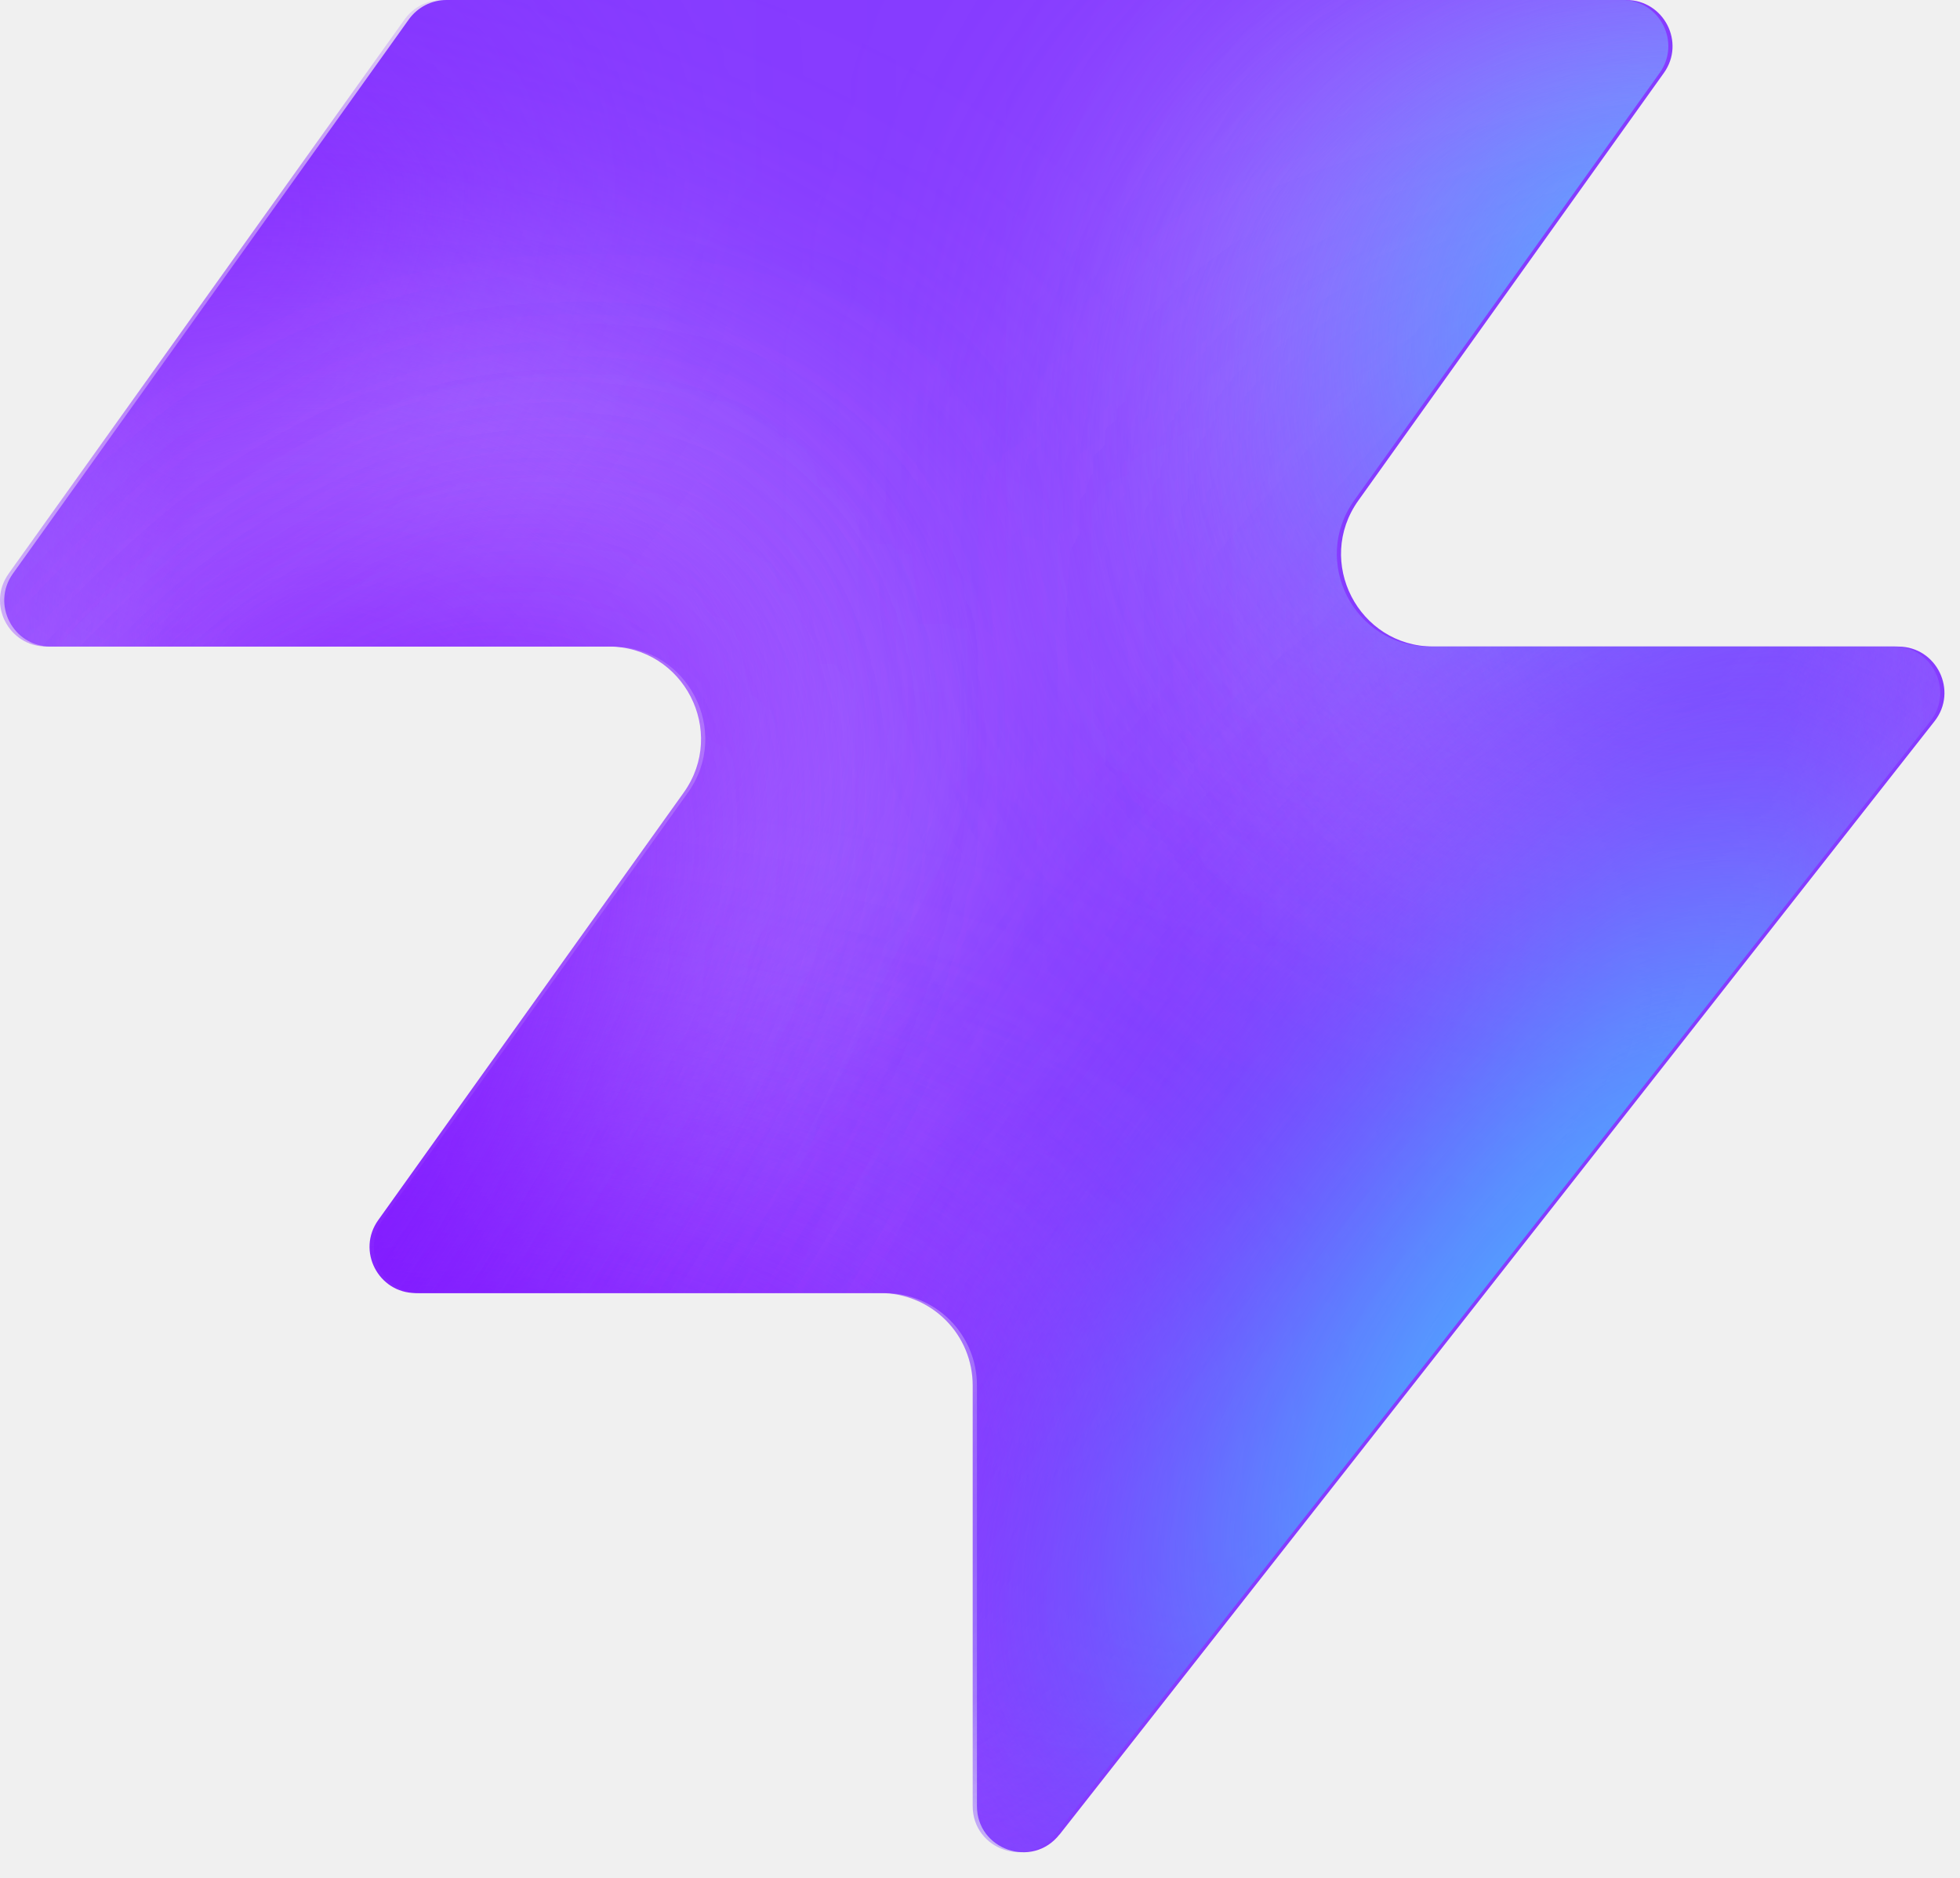
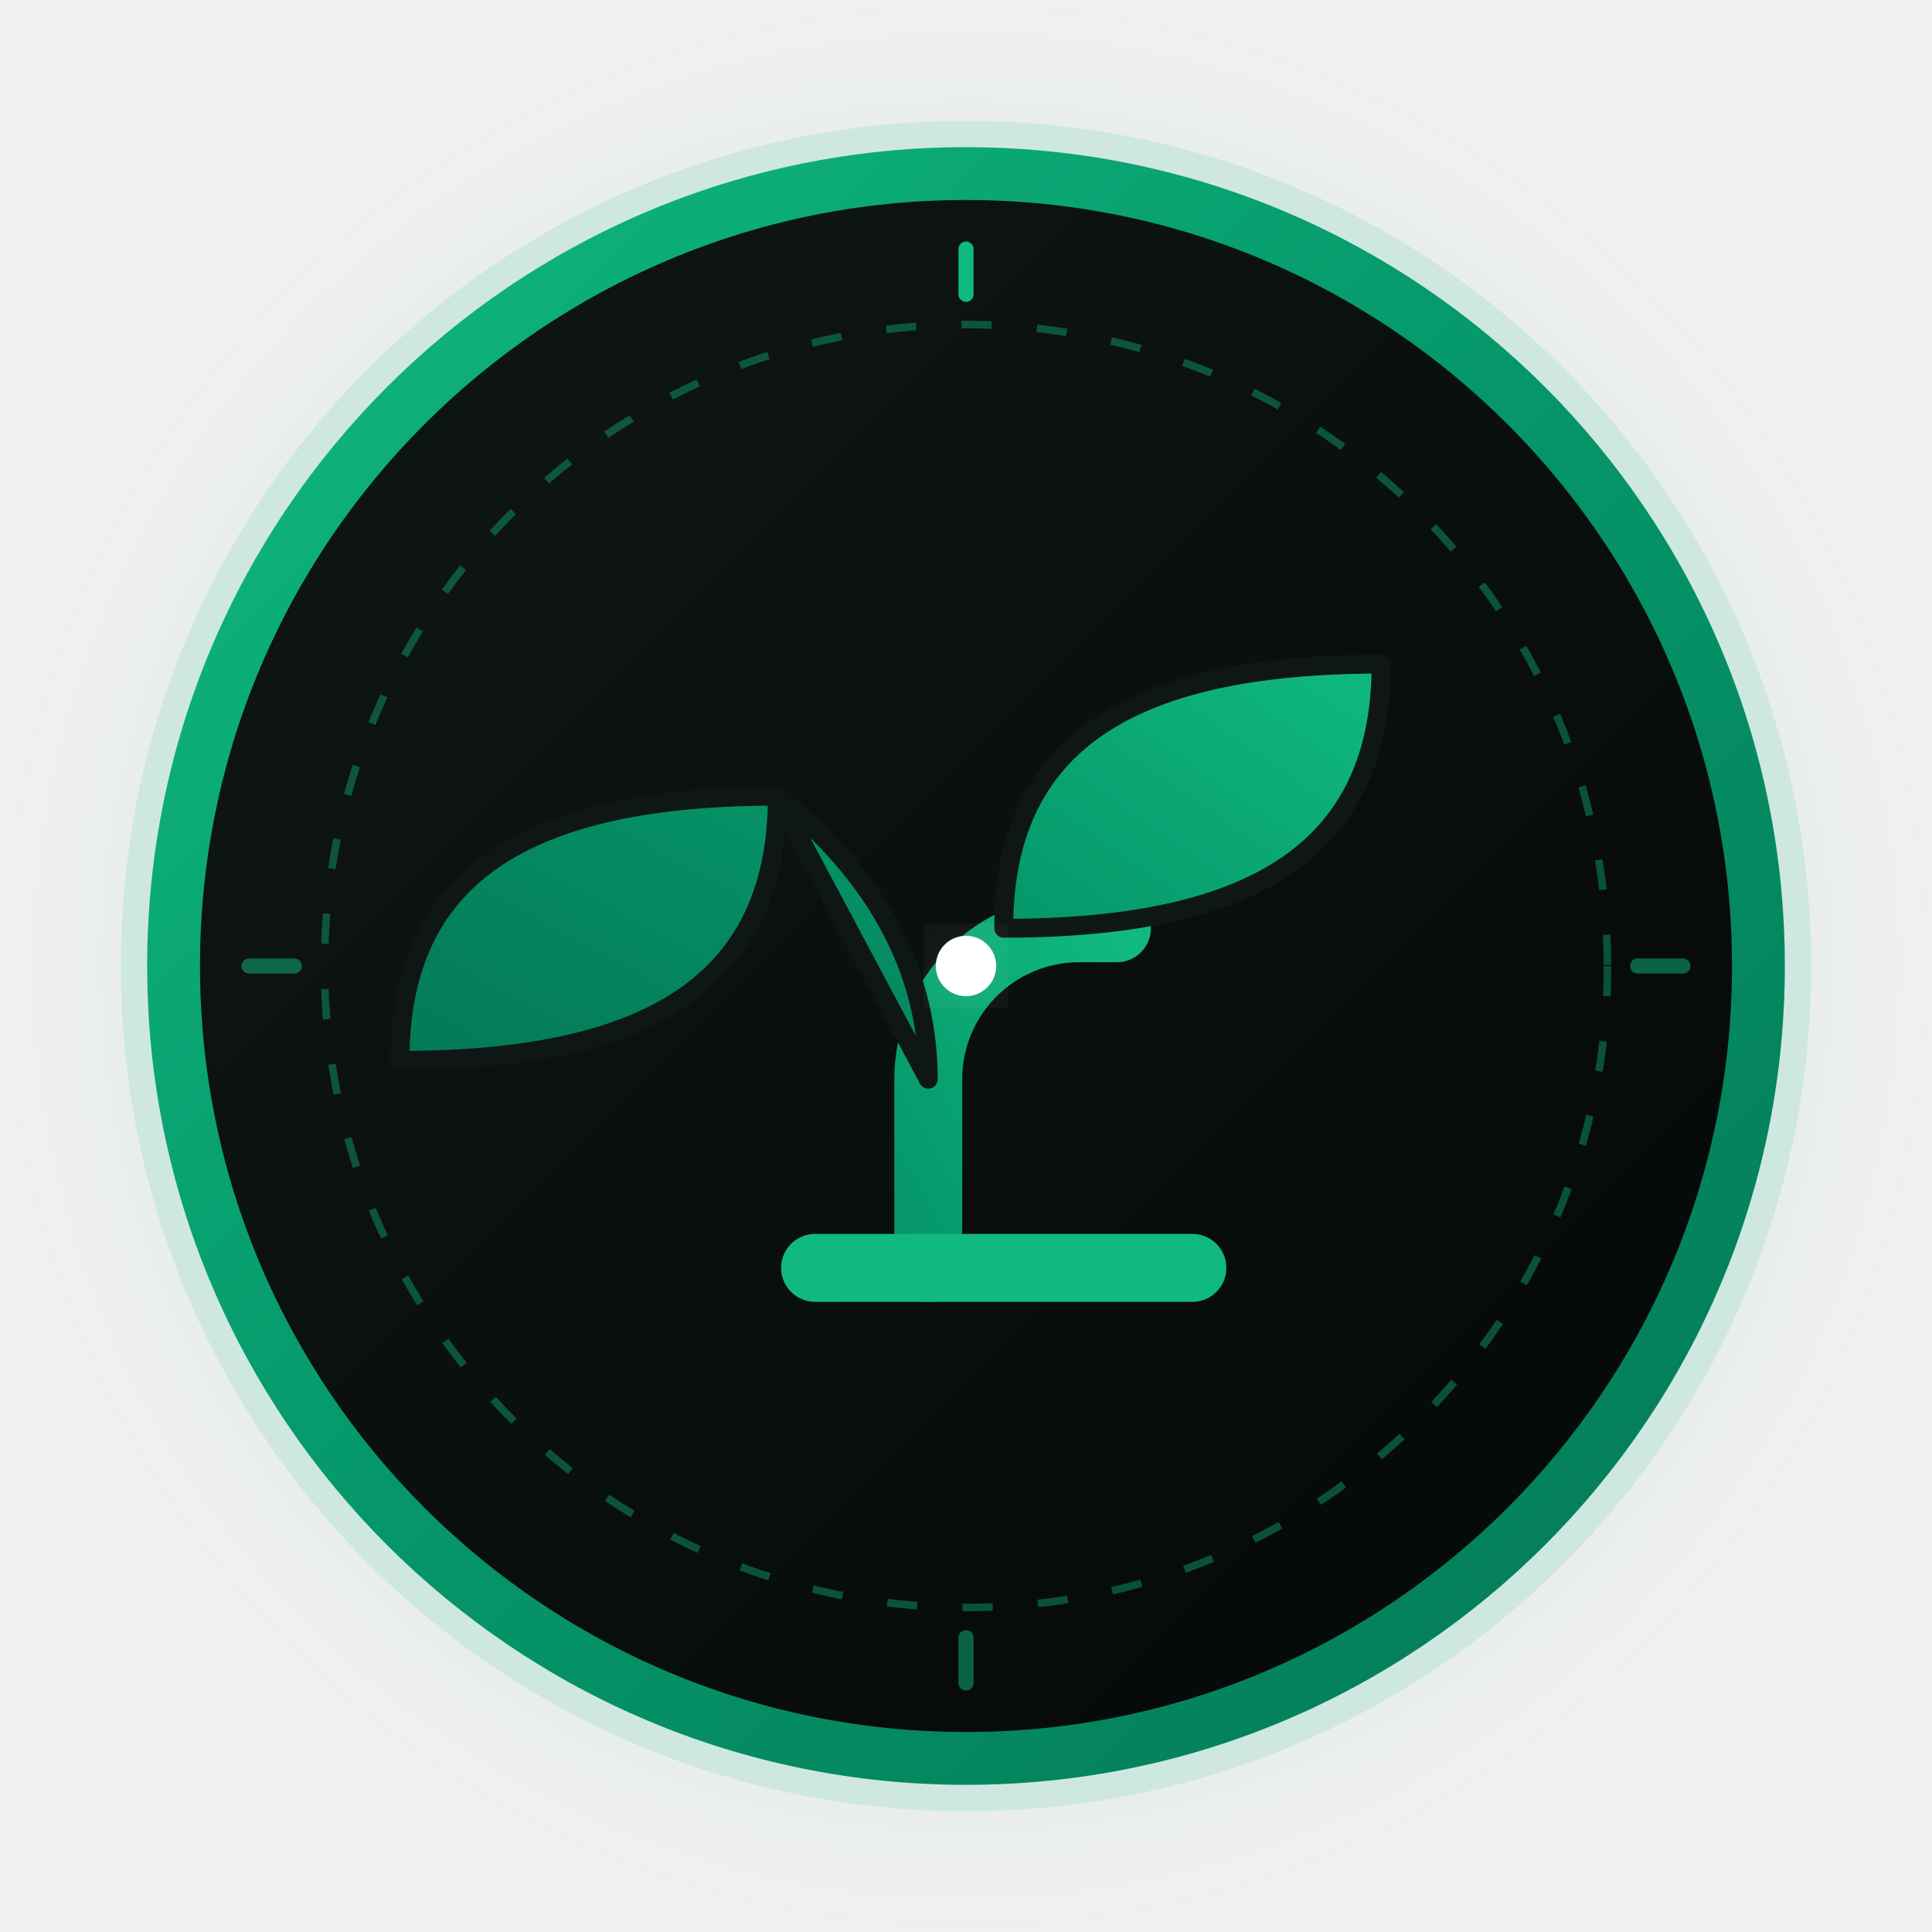
- <svg xmlns="http://www.w3.org/2000/svg" width="48" height="46" fill="none" viewBox="0 0 48 46">
-   <path fill="#863bff" d="M25.946 44.938c-.664.845-2.021.375-2.021-.698V33.937a2.26 2.26 0 0 0-2.262-2.262H10.287c-.92 0-1.456-1.04-.92-1.788l7.48-10.471c1.07-1.497 0-3.578-1.842-3.578H1.237c-.92 0-1.456-1.04-.92-1.788L10.013.474c.214-.297.556-.474.92-.474h28.894c.92 0 1.456 1.04.92 1.788l-7.48 10.471c-1.07 1.498 0 3.579 1.842 3.579h11.377c.943 0 1.473 1.088.89 1.83L25.947 44.94z" style="fill:#863bff;fill:color(display-p3 .525 .23 1);fill-opacity:1" />
-   <mask id="a" width="48" height="46" x="0" y="0" maskUnits="userSpaceOnUse" style="mask-type:alpha">
-     <path fill="#000" d="M25.842 44.938c-.664.844-2.021.375-2.021-.698V33.937a2.26 2.26 0 0 0-2.262-2.262H10.183c-.92 0-1.456-1.04-.92-1.788l7.48-10.471c1.07-1.498 0-3.579-1.842-3.579H1.133c-.92 0-1.456-1.04-.92-1.787L9.91.473c.214-.297.556-.474.92-.474h28.894c.92 0 1.456 1.04.92 1.788l-7.48 10.471c-1.07 1.498 0 3.578 1.842 3.578h11.377c.943 0 1.473 1.088.89 1.832L25.843 44.94z" style="fill:#000;fill-opacity:1" />
-   </mask>
-   <g mask="url(#a)">
-     <g filter="url(#b)">
-       <ellipse cx="5.508" cy="14.704" fill="#ede6ff" rx="5.508" ry="14.704" style="fill:#ede6ff;fill:color(display-p3 .927 .903 1);fill-opacity:1" transform="matrix(.00324 1 1 -.00324 -4.47 31.516)" />
-     </g>
-     <g filter="url(#c)">
-       <ellipse cx="10.399" cy="29.851" fill="#ede6ff" rx="10.399" ry="29.851" style="fill:#ede6ff;fill:color(display-p3 .927 .903 1);fill-opacity:1" transform="matrix(.00324 1 1 -.00324 -39.328 7.883)" />
-     </g>
-     <g filter="url(#d)">
-       <ellipse cx="5.508" cy="30.487" fill="#7e14ff" rx="5.508" ry="30.487" style="fill:#7e14ff;fill:color(display-p3 .492 .077 1);fill-opacity:1" transform="rotate(89.814 -25.913 -14.639)scale(1 -1)" />
-     </g>
-     <g filter="url(#e)">
-       <ellipse cx="5.508" cy="30.599" fill="#7e14ff" rx="5.508" ry="30.599" style="fill:#7e14ff;fill:color(display-p3 .492 .077 1);fill-opacity:1" transform="rotate(89.814 -32.644 -3.334)scale(1 -1)" />
-     </g>
-     <g filter="url(#f)">
-       <ellipse cx="5.508" cy="30.599" fill="#7e14ff" rx="5.508" ry="30.599" style="fill:#7e14ff;fill:color(display-p3 .492 .077 1);fill-opacity:1" transform="matrix(.00324 1 1 -.00324 -34.34 30.47)" />
-     </g>
-     <g filter="url(#g)">
-       <ellipse cx="14.072" cy="22.078" fill="#ede6ff" rx="14.072" ry="22.078" style="fill:#ede6ff;fill:color(display-p3 .927 .903 1);fill-opacity:1" transform="rotate(93.35 24.506 48.493)scale(-1 1)" />
-     </g>
-     <g filter="url(#h)">
-       <ellipse cx="3.47" cy="21.501" fill="#7e14ff" rx="3.47" ry="21.501" style="fill:#7e14ff;fill:color(display-p3 .492 .077 1);fill-opacity:1" transform="rotate(89.009 28.708 47.59)scale(-1 1)" />
-     </g>
-     <g filter="url(#i)">
-       <ellipse cx="3.47" cy="21.501" fill="#7e14ff" rx="3.47" ry="21.501" style="fill:#7e14ff;fill:color(display-p3 .492 .077 1);fill-opacity:1" transform="rotate(89.009 28.708 47.59)scale(-1 1)" />
-     </g>
-     <g filter="url(#j)">
-       <ellipse cx=".387" cy="8.972" fill="#7e14ff" rx="4.407" ry="29.108" style="fill:#7e14ff;fill:color(display-p3 .492 .077 1);fill-opacity:1" transform="rotate(39.51 .387 8.972)" />
-     </g>
-     <g filter="url(#k)">
-       <ellipse cx="47.523" cy="-6.092" fill="#7e14ff" rx="4.407" ry="29.108" style="fill:#7e14ff;fill:color(display-p3 .492 .077 1);fill-opacity:1" transform="rotate(37.892 47.523 -6.092)" />
-     </g>
-     <g filter="url(#l)">
-       <ellipse cx="41.412" cy="6.333" fill="#47bfff" rx="5.971" ry="9.665" style="fill:#47bfff;fill:color(display-p3 .28 .748 1);fill-opacity:1" transform="rotate(37.892 41.412 6.333)" />
-     </g>
-     <g filter="url(#m)">
-       <ellipse cx="-1.879" cy="38.332" fill="#7e14ff" rx="4.407" ry="29.108" style="fill:#7e14ff;fill:color(display-p3 .492 .077 1);fill-opacity:1" transform="rotate(37.892 -1.88 38.332)" />
-     </g>
-     <g filter="url(#n)">
-       <ellipse cx="-1.879" cy="38.332" fill="#7e14ff" rx="4.407" ry="29.108" style="fill:#7e14ff;fill:color(display-p3 .492 .077 1);fill-opacity:1" transform="rotate(37.892 -1.88 38.332)" />
-     </g>
-     <g filter="url(#o)">
-       <ellipse cx="35.651" cy="29.907" fill="#7e14ff" rx="4.407" ry="29.108" style="fill:#7e14ff;fill:color(display-p3 .492 .077 1);fill-opacity:1" transform="rotate(37.892 35.651 29.907)" />
-     </g>
-     <g filter="url(#p)">
-       <ellipse cx="38.418" cy="32.4" fill="#47bfff" rx="5.971" ry="15.297" style="fill:#47bfff;fill:color(display-p3 .28 .748 1);fill-opacity:1" transform="rotate(37.892 38.418 32.4)" />
-     </g>
-   </g>
+ <svg xmlns="http://www.w3.org/2000/svg" viewBox="0 0 512 512" width="100%" height="100%">
  <defs>
-     <filter id="b" width="60.045" height="41.654" x="-19.77" y="16.149" color-interpolation-filters="sRGB" filterUnits="userSpaceOnUse">
-       <feFlood flood-opacity="0" result="BackgroundImageFix" />
-       <feBlend in="SourceGraphic" in2="BackgroundImageFix" result="shape" />
-       <feGaussianBlur result="effect1_foregroundBlur_2002_17158" stdDeviation="7.659" />
-     </filter>
-     <filter id="c" width="90.34" height="51.437" x="-54.613" y="-7.533" color-interpolation-filters="sRGB" filterUnits="userSpaceOnUse">
-       <feFlood flood-opacity="0" result="BackgroundImageFix" />
-       <feBlend in="SourceGraphic" in2="BackgroundImageFix" result="shape" />
-       <feGaussianBlur result="effect1_foregroundBlur_2002_17158" stdDeviation="7.659" />
-     </filter>
-     <filter id="d" width="79.355" height="29.4" x="-49.64" y="2.03" color-interpolation-filters="sRGB" filterUnits="userSpaceOnUse">
-       <feFlood flood-opacity="0" result="BackgroundImageFix" />
-       <feBlend in="SourceGraphic" in2="BackgroundImageFix" result="shape" />
-       <feGaussianBlur result="effect1_foregroundBlur_2002_17158" stdDeviation="4.596" />
-     </filter>
-     <filter id="e" width="79.579" height="29.4" x="-45.045" y="20.029" color-interpolation-filters="sRGB" filterUnits="userSpaceOnUse">
-       <feFlood flood-opacity="0" result="BackgroundImageFix" />
-       <feBlend in="SourceGraphic" in2="BackgroundImageFix" result="shape" />
-       <feGaussianBlur result="effect1_foregroundBlur_2002_17158" stdDeviation="4.596" />
-     </filter>
-     <filter id="f" width="79.579" height="29.4" x="-43.513" y="21.178" color-interpolation-filters="sRGB" filterUnits="userSpaceOnUse">
-       <feFlood flood-opacity="0" result="BackgroundImageFix" />
-       <feBlend in="SourceGraphic" in2="BackgroundImageFix" result="shape" />
-       <feGaussianBlur result="effect1_foregroundBlur_2002_17158" stdDeviation="4.596" />
-     </filter>
-     <filter id="g" width="74.749" height="58.852" x="15.756" y="-17.901" color-interpolation-filters="sRGB" filterUnits="userSpaceOnUse">
-       <feFlood flood-opacity="0" result="BackgroundImageFix" />
-       <feBlend in="SourceGraphic" in2="BackgroundImageFix" result="shape" />
-       <feGaussianBlur result="effect1_foregroundBlur_2002_17158" stdDeviation="7.659" />
-     </filter>
-     <filter id="h" width="61.377" height="25.362" x="23.548" y="2.284" color-interpolation-filters="sRGB" filterUnits="userSpaceOnUse">
-       <feFlood flood-opacity="0" result="BackgroundImageFix" />
-       <feBlend in="SourceGraphic" in2="BackgroundImageFix" result="shape" />
-       <feGaussianBlur result="effect1_foregroundBlur_2002_17158" stdDeviation="4.596" />
-     </filter>
-     <filter id="i" width="61.377" height="25.362" x="23.548" y="2.284" color-interpolation-filters="sRGB" filterUnits="userSpaceOnUse">
-       <feFlood flood-opacity="0" result="BackgroundImageFix" />
-       <feBlend in="SourceGraphic" in2="BackgroundImageFix" result="shape" />
-       <feGaussianBlur result="effect1_foregroundBlur_2002_17158" stdDeviation="4.596" />
-     </filter>
-     <filter id="j" width="56.045" height="63.649" x="-27.636" y="-22.853" color-interpolation-filters="sRGB" filterUnits="userSpaceOnUse">
-       <feFlood flood-opacity="0" result="BackgroundImageFix" />
-       <feBlend in="SourceGraphic" in2="BackgroundImageFix" result="shape" />
-       <feGaussianBlur result="effect1_foregroundBlur_2002_17158" stdDeviation="4.596" />
-     </filter>
-     <filter id="k" width="54.814" height="64.646" x="20.116" y="-38.415" color-interpolation-filters="sRGB" filterUnits="userSpaceOnUse">
-       <feFlood flood-opacity="0" result="BackgroundImageFix" />
-       <feBlend in="SourceGraphic" in2="BackgroundImageFix" result="shape" />
-       <feGaussianBlur result="effect1_foregroundBlur_2002_17158" stdDeviation="4.596" />
-     </filter>
-     <filter id="l" width="33.541" height="35.313" x="24.641" y="-11.323" color-interpolation-filters="sRGB" filterUnits="userSpaceOnUse">
-       <feFlood flood-opacity="0" result="BackgroundImageFix" />
-       <feBlend in="SourceGraphic" in2="BackgroundImageFix" result="shape" />
-       <feGaussianBlur result="effect1_foregroundBlur_2002_17158" stdDeviation="4.596" />
-     </filter>
-     <filter id="m" width="54.814" height="64.646" x="-29.286" y="6.009" color-interpolation-filters="sRGB" filterUnits="userSpaceOnUse">
-       <feFlood flood-opacity="0" result="BackgroundImageFix" />
-       <feBlend in="SourceGraphic" in2="BackgroundImageFix" result="shape" />
-       <feGaussianBlur result="effect1_foregroundBlur_2002_17158" stdDeviation="4.596" />
-     </filter>
-     <filter id="n" width="54.814" height="64.646" x="-29.286" y="6.009" color-interpolation-filters="sRGB" filterUnits="userSpaceOnUse">
-       <feFlood flood-opacity="0" result="BackgroundImageFix" />
-       <feBlend in="SourceGraphic" in2="BackgroundImageFix" result="shape" />
-       <feGaussianBlur result="effect1_foregroundBlur_2002_17158" stdDeviation="4.596" />
-     </filter>
-     <filter id="o" width="54.814" height="64.646" x="8.244" y="-2.416" color-interpolation-filters="sRGB" filterUnits="userSpaceOnUse">
-       <feFlood flood-opacity="0" result="BackgroundImageFix" />
-       <feBlend in="SourceGraphic" in2="BackgroundImageFix" result="shape" />
-       <feGaussianBlur result="effect1_foregroundBlur_2002_17158" stdDeviation="4.596" />
-     </filter>
-     <filter id="p" width="39.409" height="43.623" x="18.713" y="10.588" color-interpolation-filters="sRGB" filterUnits="userSpaceOnUse">
-       <feFlood flood-opacity="0" result="BackgroundImageFix" />
-       <feBlend in="SourceGraphic" in2="BackgroundImageFix" result="shape" />
-       <feGaussianBlur result="effect1_foregroundBlur_2002_17158" stdDeviation="4.596" />
+     <linearGradient id="bgGrad" x1="0%" y1="0%" x2="100%" y2="100%">
+       <stop offset="0%" stop-color="#0f1714" />
+       <stop offset="100%" stop-color="#040806" />
+     </linearGradient>
+     <linearGradient id="borderGrad" x1="0%" y1="0%" x2="100%" y2="100%">
+       <stop offset="0%" stop-color="#10b981" />
+       <stop offset="50%" stop-color="#059669" />
+       <stop offset="100%" stop-color="#047857" />
+     </linearGradient>
+     <linearGradient id="leafGrad1" x1="0%" y1="100%" x2="100%" y2="0%">
+       <stop offset="0%" stop-color="#059669" />
+       <stop offset="100%" stop-color="#10b981" />
+     </linearGradient>
+     <linearGradient id="leafGrad2" x1="0%" y1="100%" x2="100%" y2="0%">
+       <stop offset="0%" stop-color="#047857" />
+       <stop offset="100%" stop-color="#059669" />
+     </linearGradient>
+     <filter id="glow" x="-20%" y="-20%" width="140%" height="140%">
+       <feGaussianBlur stdDeviation="16" result="blur" />
+       <feComposite in="SourceGraphic" in2="blur" operator="over" />
    </filter>
  </defs>
+   <circle cx="256" cy="256" r="220" fill="none" stroke="#10b981" stroke-width="8" opacity="0.15" filter="url(#glow)" />
+   <circle cx="256" cy="256" r="210" fill="url(#bgGrad)" stroke="url(#borderGrad)" stroke-width="14" />
+   <circle cx="256" cy="256" r="170" fill="none" stroke="#10b981" stroke-width="2" stroke-dasharray="8 12" opacity="0.4" />
+   <line x1="256" y1="66" x2="256" y2="78" stroke="#10b981" stroke-width="4" stroke-linecap="round" />
+   <line x1="256" y1="434" x2="256" y2="446" stroke="#10b981" stroke-width="4" stroke-linecap="round" opacity="0.5" />
+   <line x1="66" y1="256" x2="78" y2="256" stroke="#10b981" stroke-width="4" stroke-linecap="round" opacity="0.5" />
+   <line x1="434" y1="256" x2="446" y2="256" stroke="#10b981" stroke-width="4" stroke-linecap="round" opacity="0.5" />
+   <g transform="translate(146, 136) scale(10)">
+     <path d="M10 20v-5a4 4 0 0 1 4-4h1" stroke="url(#leafGrad1)" stroke-width="1.8" stroke-linecap="round" stroke-linejoin="round" fill="none" />
+     <path d="M12 11c0-4.8 3.2-7 10-7 0 4.8-3.2 7-10 7Z" fill="url(#leafGrad1)" stroke="#0f1714" stroke-width="0.5" stroke-linejoin="round" />
+     <path d="M10 15c0-3-1.5-5.5-4-7.5-6.8 0-10 2.2-10 7 6.8 0 10-2.2 10-7Z" fill="url(#leafGrad2)" stroke="#0f1714" stroke-width="0.5" stroke-linejoin="round" />
+     <path d="M7 20h10" stroke="#10b981" stroke-width="1.8" stroke-linecap="round" />
+   </g>
+   <circle cx="256" cy="256" r="8" fill="#ffffff" filter="url(#glow)" />
</svg>
